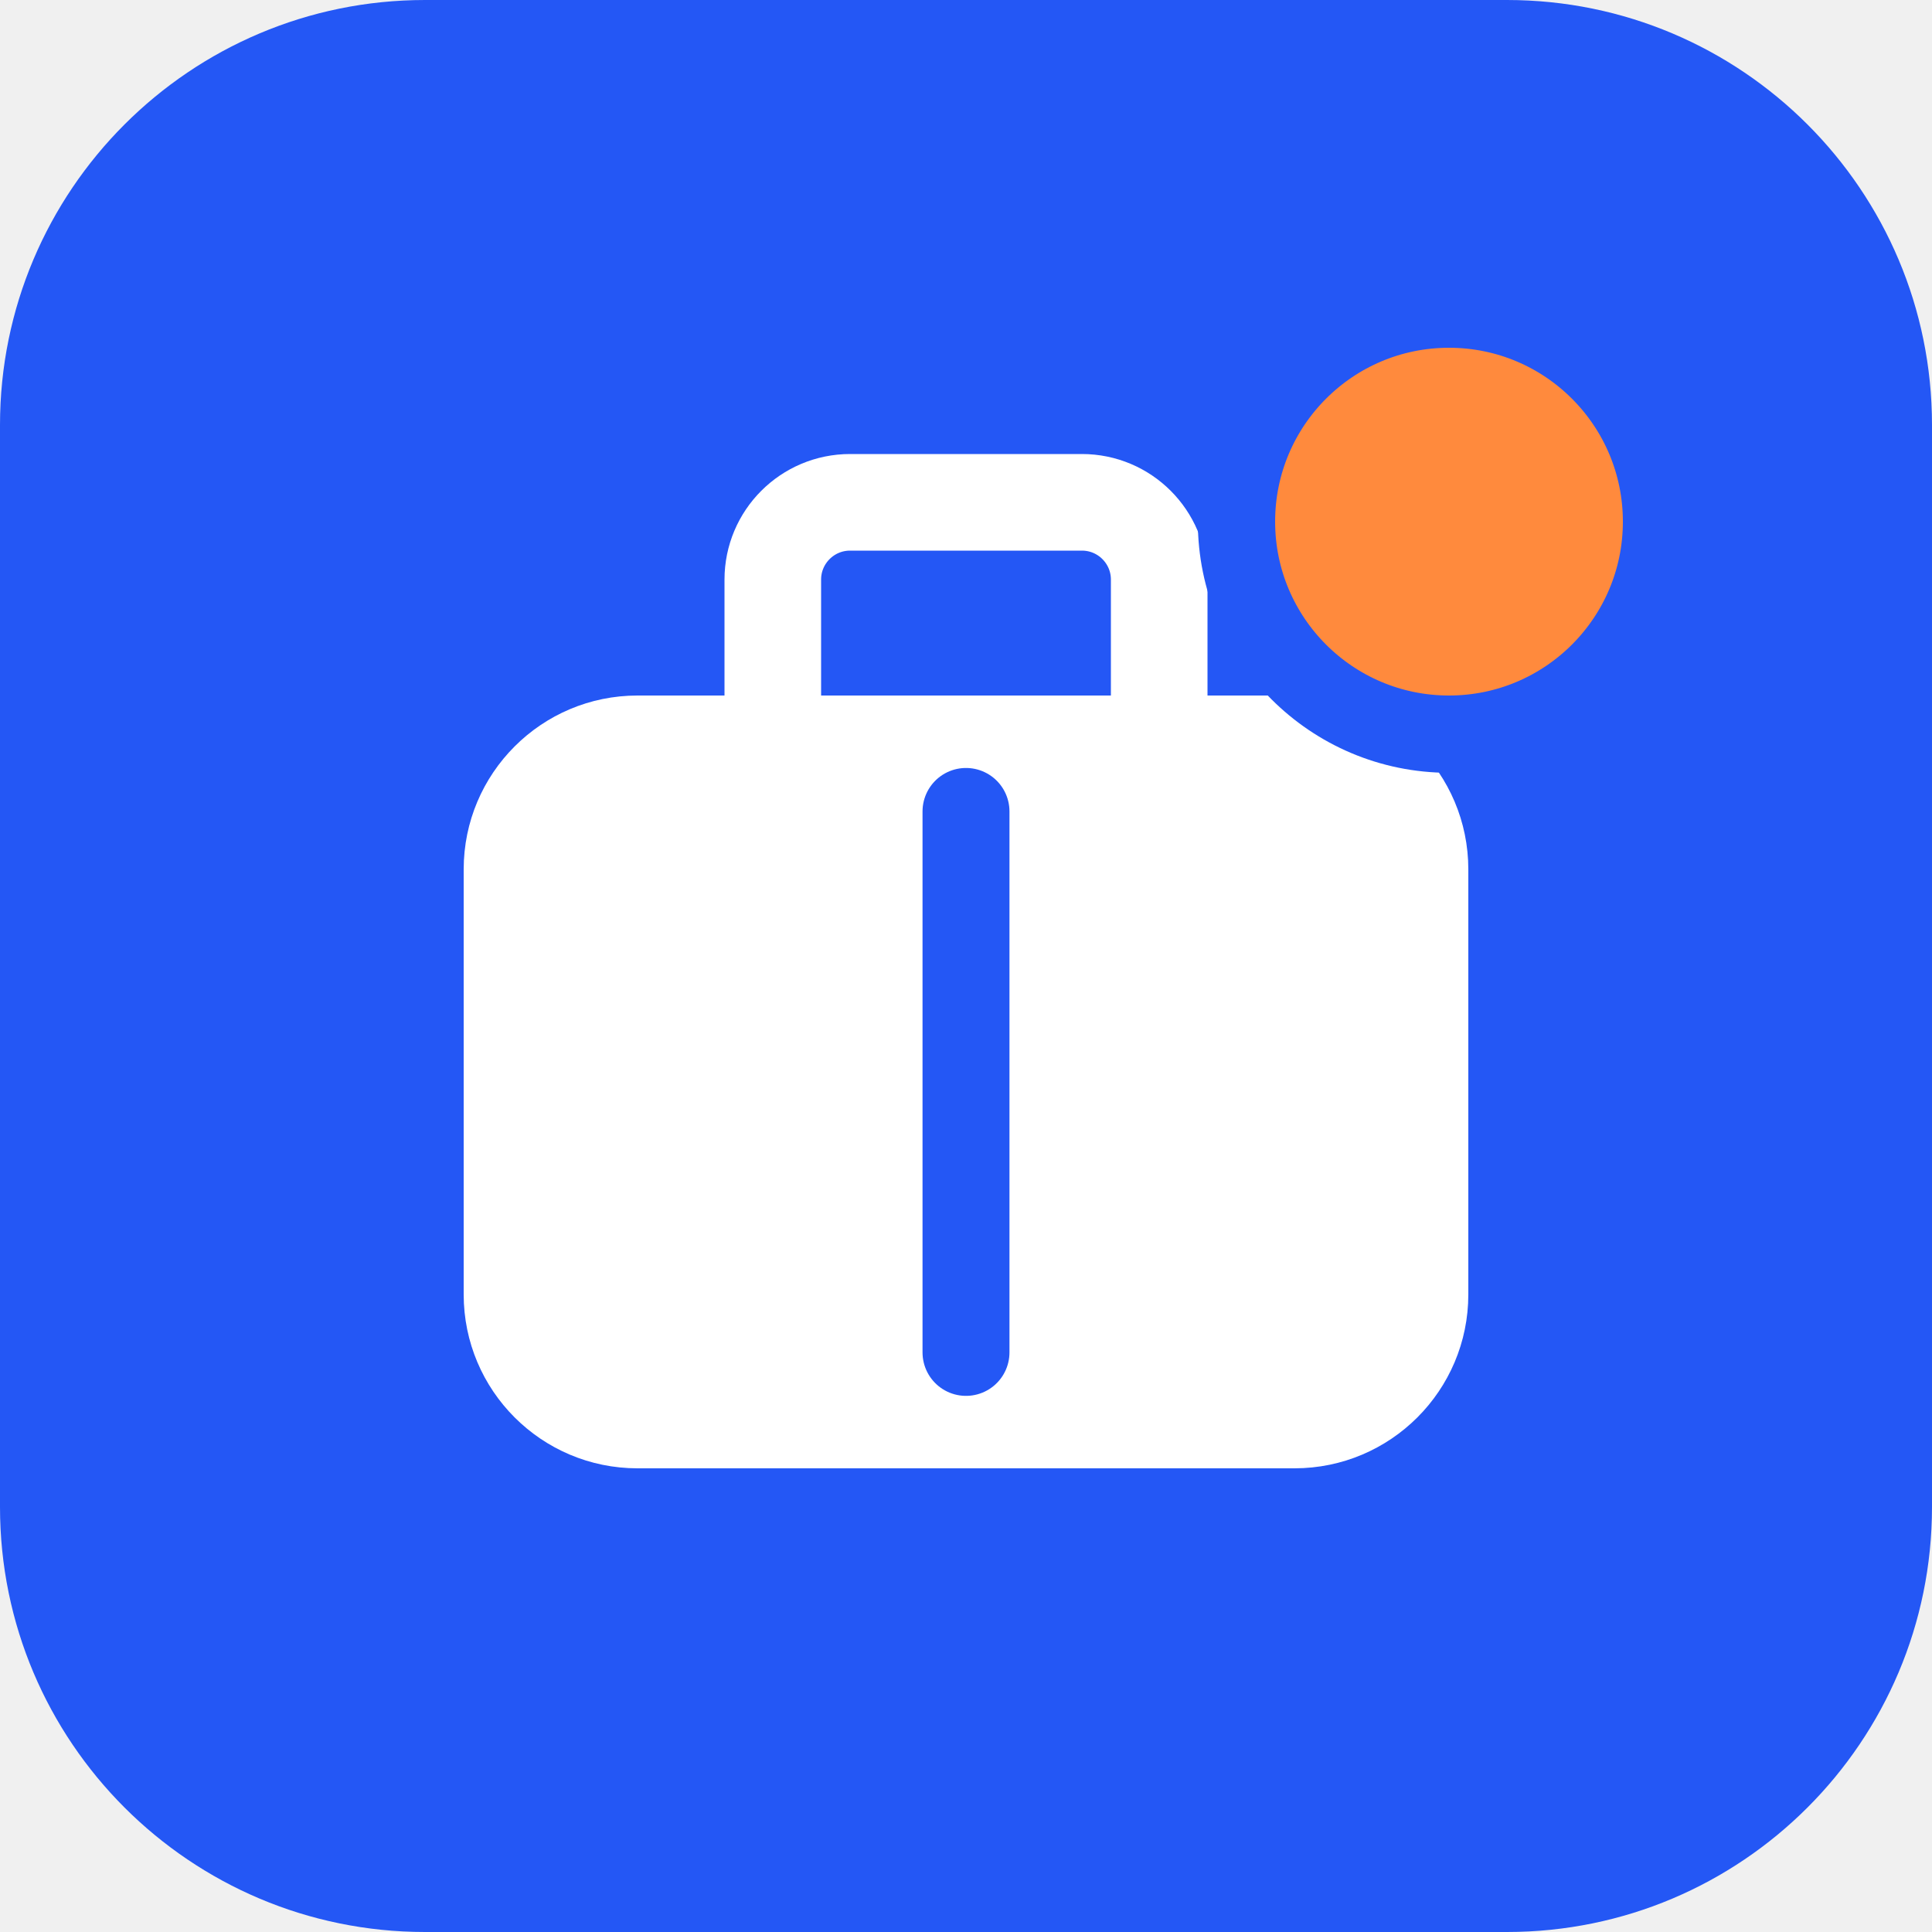
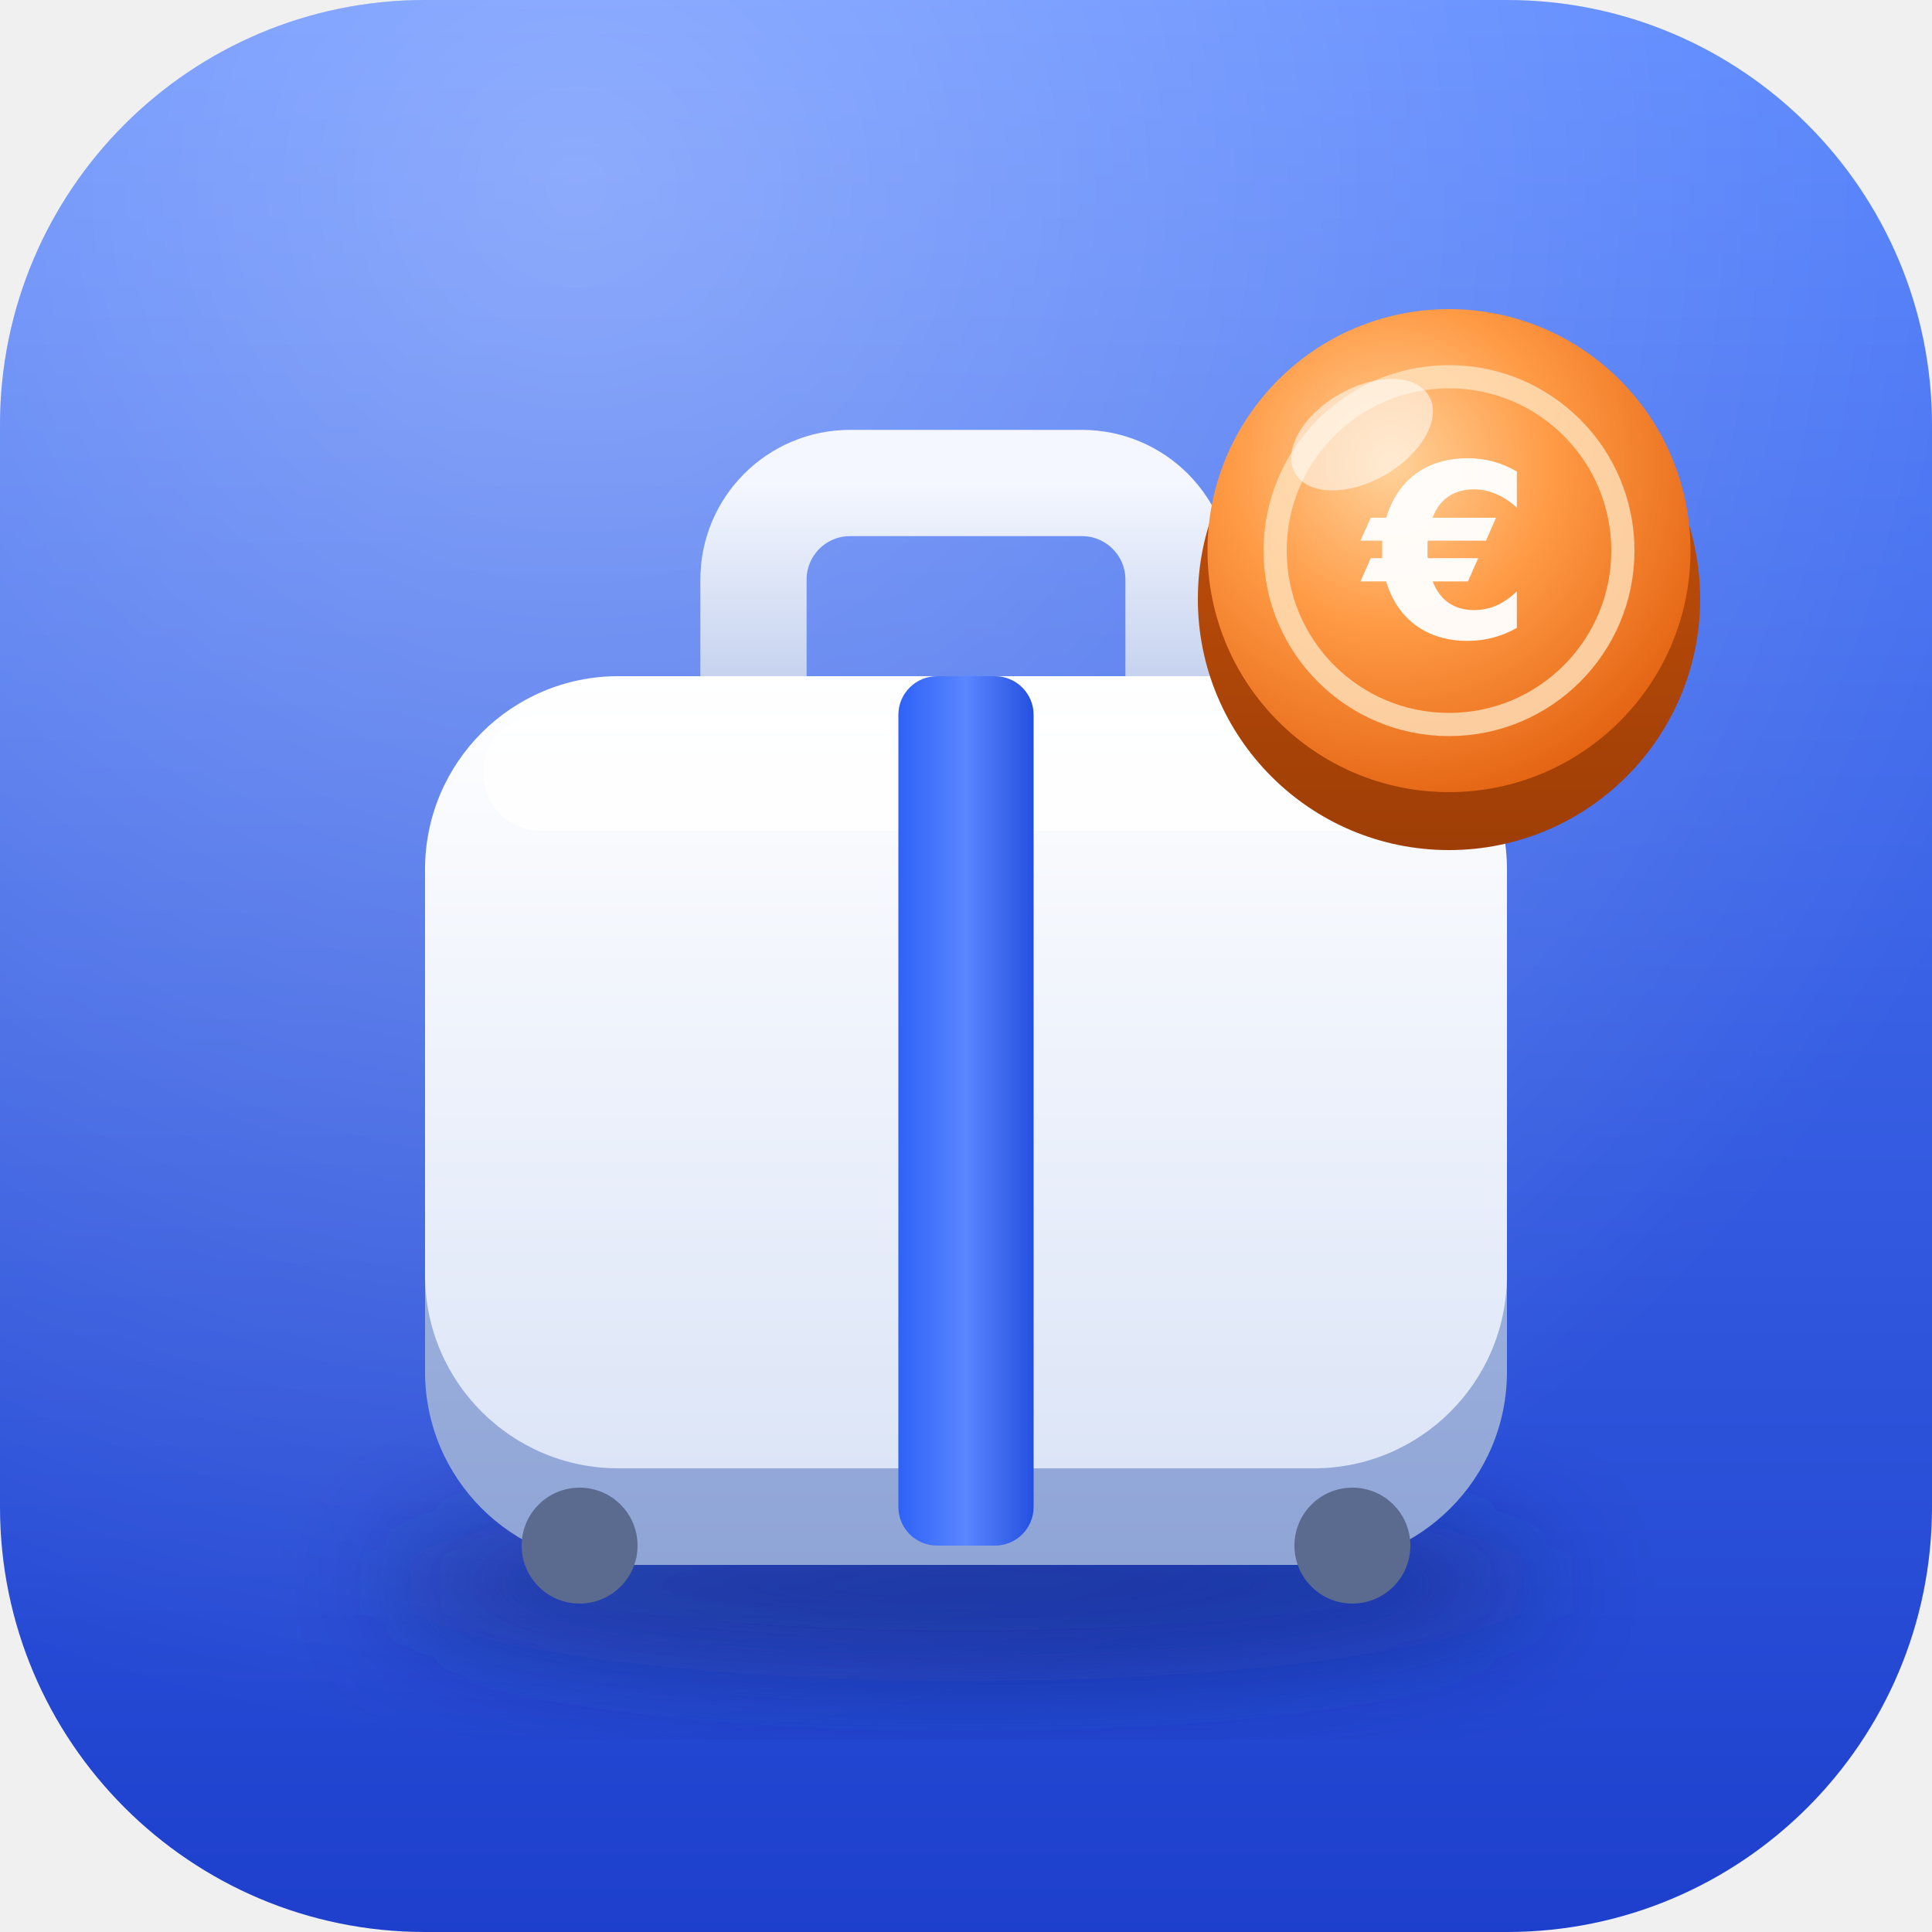
<svg xmlns="http://www.w3.org/2000/svg" viewBox="0 0 100 100">
-   <rect width="100" height="100" rx="22" fill="#2457F5" />
-   <path d="M40 37v-7a4 4 0 0 1 4-4h12a4 4 0 0 1 4 4v7" fill="none" stroke="#FFFFFF" stroke-width="5" />
-   <rect x="24" y="36" width="52" height="40" rx="9" fill="#FFFFFF" />
-   <path d="M50 42v28" stroke="#2457F5" stroke-width="4.5" stroke-linecap="round" />
-   <circle cx="75" cy="27" r="11" fill="#FF8A3D" stroke="#2457F5" stroke-width="4" />
+   <defs>
+     <linearGradient id="bg" x1="0" y1="0" x2="0" y2="1">
+       <stop offset="0" stop-color="#5584FF" />
+       <stop offset="1" stop-color="#1D3FCC" />
+     </linearGradient>
+     <radialGradient id="gl" cx=".3" cy=".1" r=".8">
+       <stop offset="0" stop-color="#FFFFFF" stop-opacity=".35" />
+       <stop offset="1" stop-color="#FFFFFF" stop-opacity="0" />
+     </radialGradient>
+   </defs>
+   <rect width="100" height="100" rx="22" fill="url(#bg)" />
+   <rect width="100" height="100" rx="22" fill="url(#gl)" />
+   <g id="sym">
+     <defs>
+       <linearGradient id="body" x1="0" y1="0" x2="0" y2="1">
+         <stop offset="0" stop-color="#FFFFFF" />
+         <stop offset="1" stop-color="#DCE5F7" />
+       </linearGradient>
+       <linearGradient id="side" x1="0" y1="0" x2="0" y2="1">
+         <stop offset="0" stop-color="#AFC0E6" />
+         <stop offset="1" stop-color="#8FA5D6" />
+       </linearGradient>
+       <linearGradient id="handle" x1="0" y1="0" x2="0" y2="1">
+         <stop offset="0" stop-color="#F4F7FF" />
+         <stop offset="1" stop-color="#B9C8EA" />
+       </linearGradient>
+       <linearGradient id="strap" x1="0" y1="0" x2="1" y2="0">
+         <stop offset="0" stop-color="#2E62F7" />
+         <stop offset=".5" stop-color="#5A86FF" />
+         <stop offset="1" stop-color="#2450E0" />
+       </linearGradient>
+       <radialGradient id="coin" cx=".38" cy=".32" r=".75">
+         <stop offset="0" stop-color="#FFD29A" />
+         <stop offset=".45" stop-color="#FF9A45" />
+         <stop offset="1" stop-color="#E2600F" />
+       </radialGradient>
+       <linearGradient id="coinEdge" x1="0" y1="0" x2="0" y2="1">
+         <stop offset="0" stop-color="#C9530C" />
+         <stop offset="1" stop-color="#9E3E06" />
+       </linearGradient>
+       <filter id="shadow" x="-30%" y="-30%" width="160%" height="160%">
+         <feGaussianBlur stdDeviation="3" />
+       </filter>
+     </defs>
+     <ellipse cx="50" cy="82" rx="30" ry="5" fill="#0A1E66" opacity=".45" filter="url(#shadow)" />
+     <path d="M39 38v-8a5 5 0 0 1 5-5h12a5 5 0 0 1 5 5v8" fill="none" stroke="url(#handle)" stroke-width="5.5" stroke-linecap="round" />
+     <rect x="22" y="39" width="56" height="42" rx="10" fill="url(#side)" />
+     <rect x="22" y="35" width="56" height="41" rx="10" fill="url(#body)" />
+     <rect x="25" y="37" width="50" height="6" rx="3" fill="#FFFFFF" opacity=".8" />
+     <rect x="46.5" y="35" width="7" height="45" rx="2" fill="url(#strap)" />
+     <circle cx="30" cy="80" r="3" fill="#5B6B90" />
+     <circle cx="70" cy="80" r="3" fill="#5B6B90" />
+     <ellipse cx="75" cy="31" rx="13" ry="13" fill="url(#coinEdge)" />
+     <circle cx="75" cy="28.5" r="12.5" fill="url(#coin)" />
+     <circle cx="75" cy="28.5" r="9" fill="none" stroke="#FFE2BD" stroke-width="1.2" opacity=".8" />
+     <text x="75" y="33" text-anchor="middle" font-family="DejaVu Sans" font-weight="bold" font-size="12.5" fill="#FFFFFF" opacity=".95">€</text>
+     <ellipse cx="70.5" cy="22.5" rx="4" ry="2.4" fill="#FFFFFF" opacity=".55" transform="rotate(-30 70.5 22.5)" />
+   </g>
</svg>
